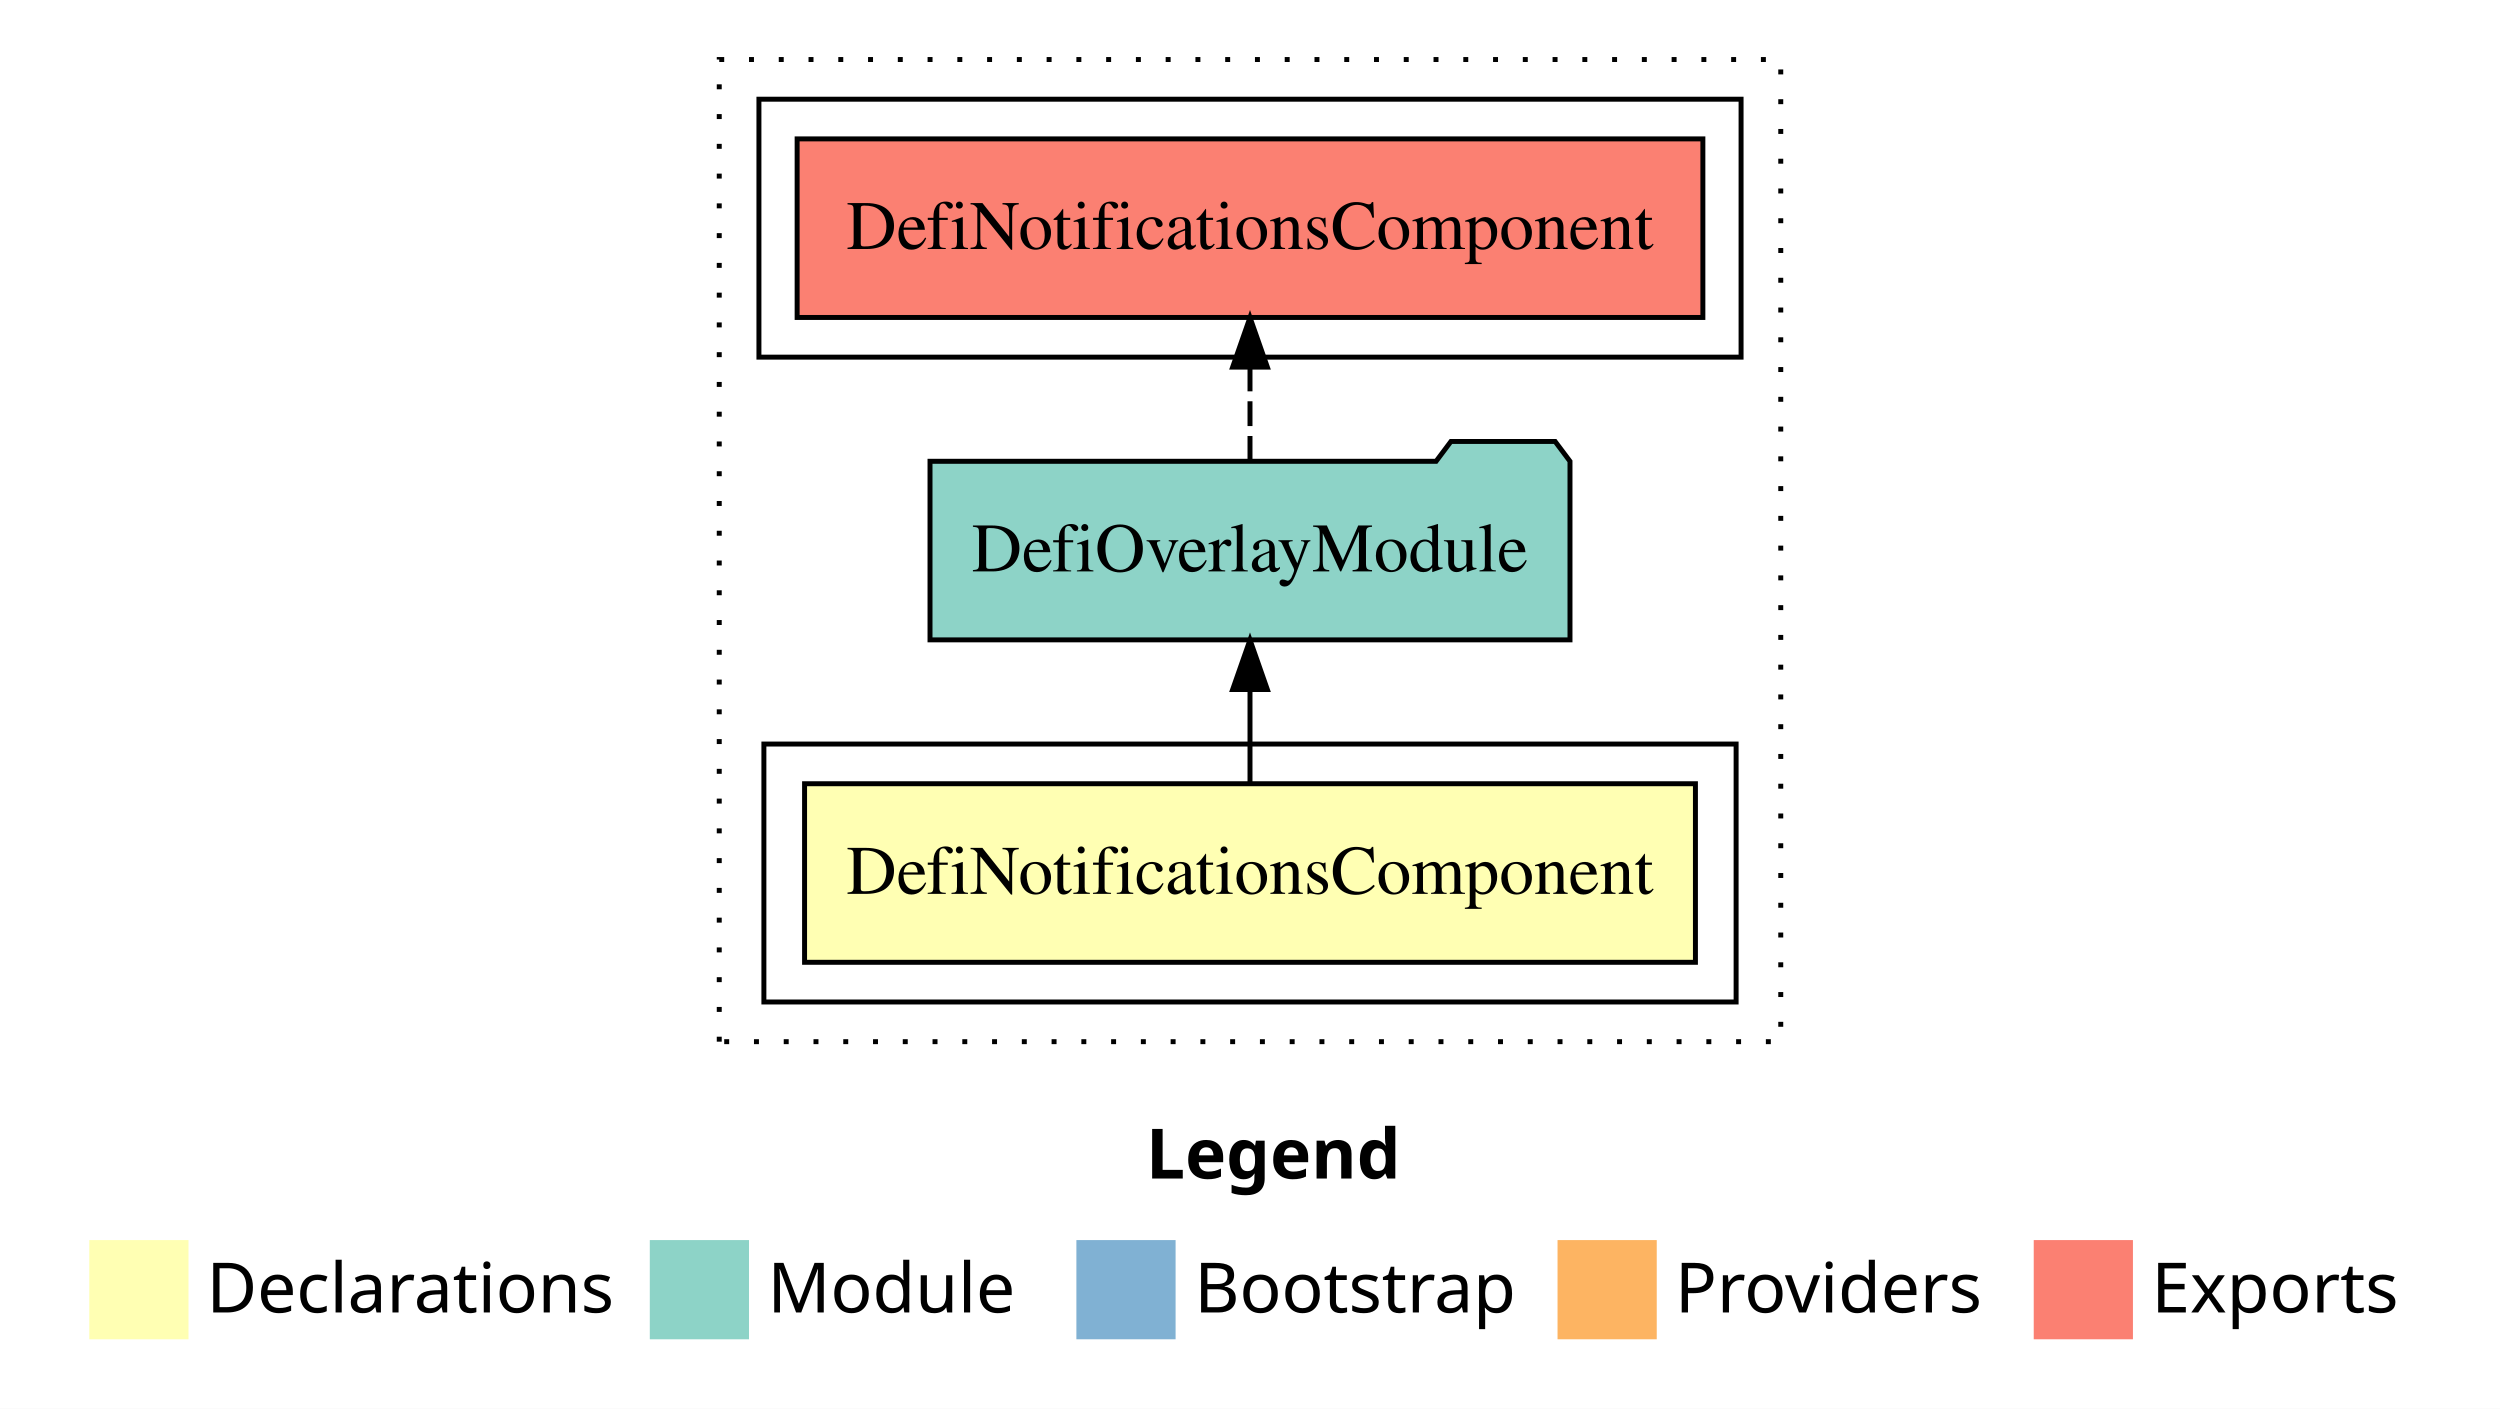
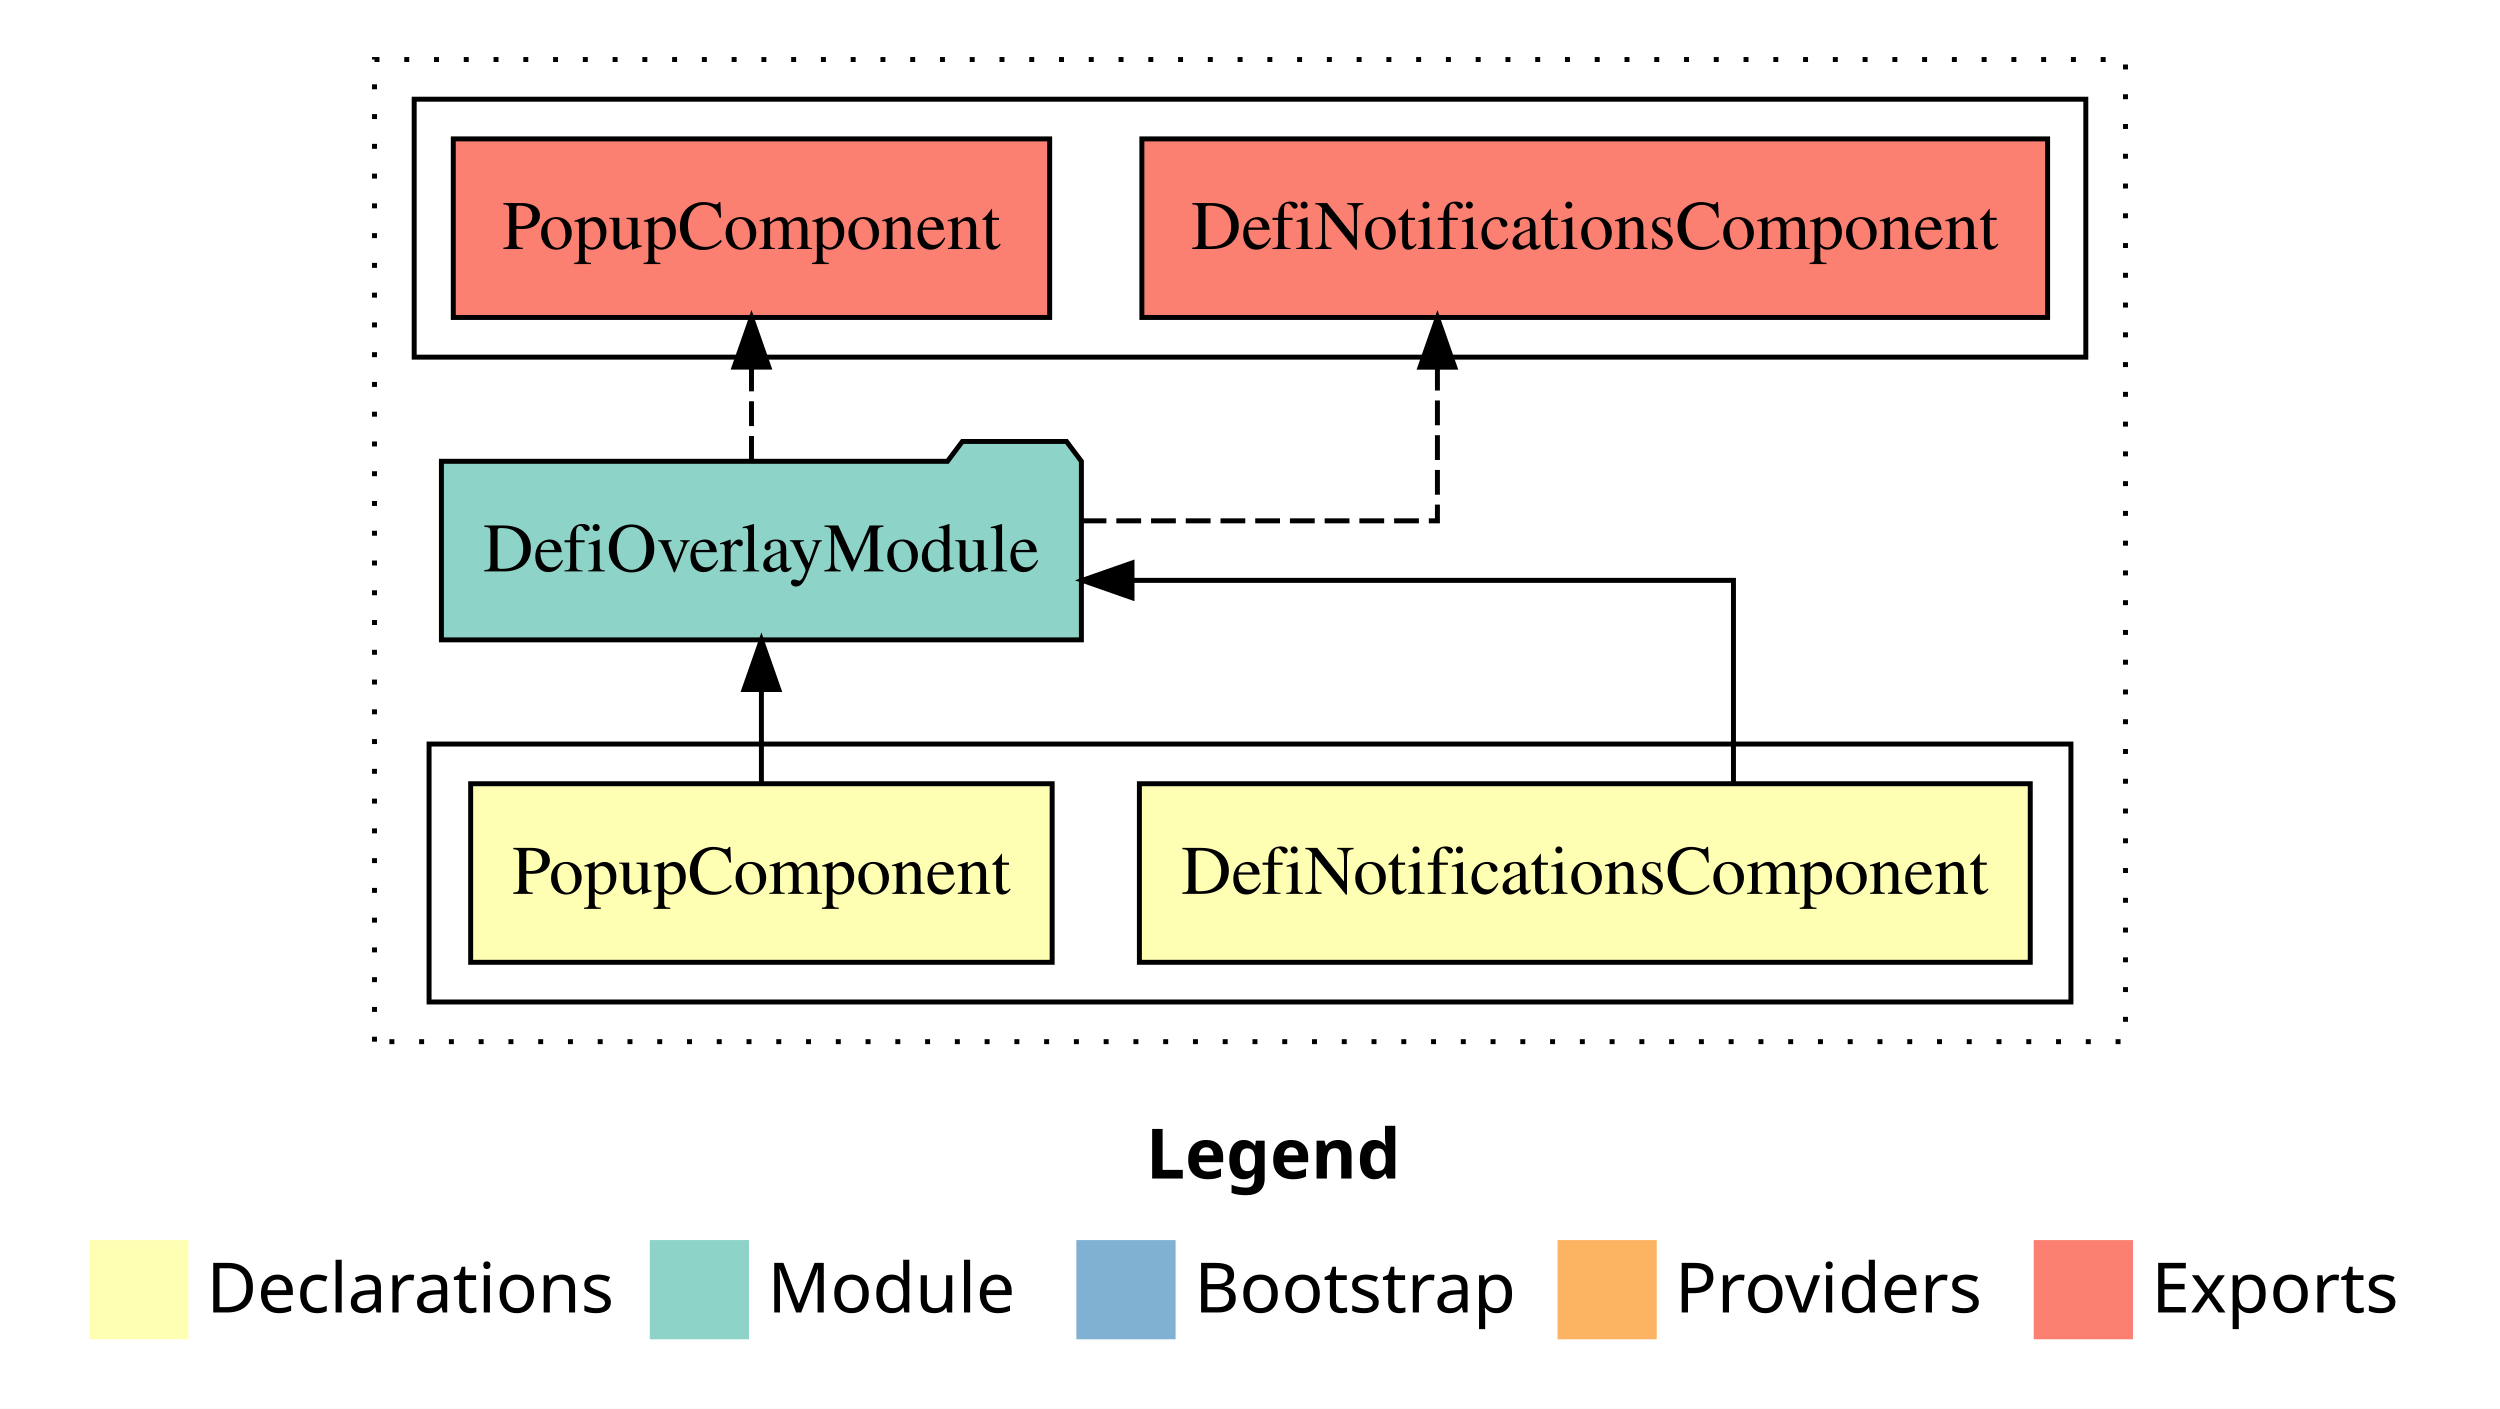
<svg xmlns="http://www.w3.org/2000/svg" width="504pt" height="284pt" viewBox="0.00 0.00 504.00 284.00">
  <g id="graph0" class="graph" transform="scale(1 1) rotate(0) translate(4 280)">
    <polygon fill="#ffffff" stroke="transparent" points="-4,4 -4,-280 500,-280 500,4 -4,4" />
    <text text-anchor="start" x="227.009" y="-42.4" font-family="sans-serif" font-weight="bold" font-size="14.00" fill="#000000">Legend</text>
    <polygon fill="#ffffb3" stroke="transparent" points="14,-10 14,-30 34,-30 34,-10 14,-10" />
    <text text-anchor="start" x="37.629" y="-15.4" font-family="sans-serif" font-size="14.00" fill="#000000">  Declarations</text>
    <polygon fill="#8dd3c7" stroke="transparent" points="127,-10 127,-30 147,-30 147,-10 127,-10" />
    <text text-anchor="start" x="150.725" y="-15.4" font-family="sans-serif" font-size="14.00" fill="#000000">  Module</text>
    <polygon fill="#80b1d3" stroke="transparent" points="213,-10 213,-30 233,-30 233,-10 213,-10" />
    <text text-anchor="start" x="236.781" y="-15.4" font-family="sans-serif" font-size="14.00" fill="#000000">  Bootstrap</text>
    <polygon fill="#fdb462" stroke="transparent" points="310,-10 310,-30 330,-30 330,-10 310,-10" />
    <text text-anchor="start" x="333.673" y="-15.4" font-family="sans-serif" font-size="14.00" fill="#000000">  Providers</text>
    <polygon fill="#fb8072" stroke="transparent" points="406,-10 406,-30 426,-30 426,-10 406,-10" />
    <text text-anchor="start" x="429.726" y="-15.4" font-family="sans-serif" font-size="14.00" fill="#000000">  Exports</text>
    <g id="clust1" class="cluster">
-       <polygon fill="none" stroke="#000000" stroke-dasharray="1,5" points="141,-70 141,-268 355,-268 355,-70 141,-70" />
+       <polygon fill="none" stroke="#000000" stroke-dasharray="1,5" points="71.5,-70 71.5,-268 424.5,-268 424.5,-70 71.5,-70" />
    </g>
    <g id="clust2" class="cluster">
-       <polygon fill="none" stroke="#000000" points="150,-78 150,-130 346,-130 346,-78 150,-78" />
+       <polygon fill="none" stroke="#000000" points="82.5,-78 82.5,-130 413.5,-130 413.5,-78 82.5,-78" />
    </g>
-     <g id="clust5" class="cluster">
-       <polygon fill="none" stroke="#000000" points="149,-208 149,-260 347,-260 347,-208 149,-208" />
+     <g id="clust6" class="cluster">
+       <polygon fill="none" stroke="#000000" points="79.5,-208 79.5,-260 416.5,-260 416.5,-208 79.5,-208" />
    </g>
    <g id="node1" class="node">
-       <polygon fill="#ffffb3" stroke="#000000" points="337.799,-122 158.201,-122 158.201,-86 337.799,-86 337.799,-122" />
-       <text text-anchor="middle" x="248" y="-99.8" font-family="Times,serif" font-size="14.00" fill="#000000">DefiNotificationsComponent</text>
+       <polygon fill="#ffffb3" stroke="#000000" points="405.299,-122 225.701,-122 225.701,-86 405.299,-86 405.299,-122" />
+       <text text-anchor="middle" x="315.5" y="-99.8" font-family="Times,serif" font-size="14.00" fill="#000000">DefiNotificationsComponent</text>
+     </g>
+     <g id="node3" class="node">
+       <polygon fill="#8dd3c7" stroke="#000000" points="214.01,-187 211.01,-191 190.01,-191 187.01,-187 84.99,-187 84.99,-151 214.01,-151 214.01,-187" />
+       <text text-anchor="middle" x="149.5" y="-164.8" font-family="Times,serif" font-size="14.00" fill="#000000">DefiOverlayModule</text>
+     </g>
+     <g id="edge1" class="edge">
+       <path fill="none" stroke="#000000" d="M345.466,-122.022C345.466,-139.373 345.466,-163 345.466,-163 345.466,-163 224.21,-163 224.21,-163" />
+       <polygon fill="#000000" stroke="#000000" points="224.21,-159.5 214.21,-163 224.21,-166.5 224.21,-159.5" />
    </g>
    <g id="node2" class="node">
-       <polygon fill="#8dd3c7" stroke="#000000" points="312.51,-187 309.51,-191 288.51,-191 285.51,-187 183.49,-187 183.49,-151 312.51,-151 312.51,-187" />
-       <text text-anchor="middle" x="248" y="-164.8" font-family="Times,serif" font-size="14.00" fill="#000000">DefiOverlayModule</text>
-     </g>
-     <g id="edge1" class="edge">
-       <path fill="none" stroke="#000000" d="M248,-122.106C248,-122.106 248,-140.991 248,-140.991" />
-       <polygon fill="#000000" stroke="#000000" points="244.5,-140.991 248,-150.991 251.5,-140.991 244.5,-140.991" />
-     </g>
-     <g id="node3" class="node">
-       <polygon fill="#fb8072" stroke="#000000" points="339.299,-252 156.701,-252 156.701,-216 339.299,-216 339.299,-252" />
-       <text text-anchor="middle" x="248" y="-229.8" font-family="Times,serif" font-size="14.00" fill="#000000">DefiNotificationsComponent </text>
+       <polygon fill="#ffffb3" stroke="#000000" points="208.115,-122 90.885,-122 90.885,-86 208.115,-86 208.115,-122" />
+       <text text-anchor="middle" x="149.5" y="-99.8" font-family="Times,serif" font-size="14.00" fill="#000000">PopupComponent</text>
    </g>
    <g id="edge2" class="edge">
-       <path fill="none" stroke="#000000" stroke-dasharray="5,2" d="M248,-187.106C248,-187.106 248,-205.991 248,-205.991" />
-       <polygon fill="#000000" stroke="#000000" points="244.5,-205.991 248,-215.991 251.5,-205.991 244.5,-205.991" />
+       <path fill="none" stroke="#000000" d="M149.5,-122.106C149.5,-122.106 149.5,-140.991 149.5,-140.991" />
+       <polygon fill="#000000" stroke="#000000" points="146,-140.991 149.5,-150.991 153,-140.991 146,-140.991" />
+     </g>
+     <g id="node4" class="node">
+       <polygon fill="#fb8072" stroke="#000000" points="408.799,-252 226.201,-252 226.201,-216 408.799,-216 408.799,-252" />
+       <text text-anchor="middle" x="317.5" y="-229.8" font-family="Times,serif" font-size="14.00" fill="#000000">DefiNotificationsComponent </text>
+     </g>
+     <g id="edge3" class="edge">
+       <path fill="none" stroke="#000000" stroke-dasharray="5,2" d="M214.05,-175C249.275,-175 285.784,-175 285.784,-175 285.784,-175 285.784,-205.977 285.784,-205.977" />
+       <polygon fill="#000000" stroke="#000000" points="282.284,-205.977 285.784,-215.977 289.284,-205.977 282.284,-205.977" />
+     </g>
+     <g id="node5" class="node">
+       <polygon fill="#fb8072" stroke="#000000" points="207.616,-252 87.384,-252 87.384,-216 207.616,-216 207.616,-252" />
+       <text text-anchor="middle" x="147.5" y="-229.8" font-family="Times,serif" font-size="14.00" fill="#000000">PopupComponent </text>
+     </g>
+     <g id="edge4" class="edge">
+       <path fill="none" stroke="#000000" stroke-dasharray="5,2" d="M147.5,-187.106C147.5,-187.106 147.5,-205.991 147.5,-205.991" />
+       <polygon fill="#000000" stroke="#000000" points="144,-205.991 147.5,-215.991 151,-205.991 144,-205.991" />
    </g>
  </g>
</svg>
